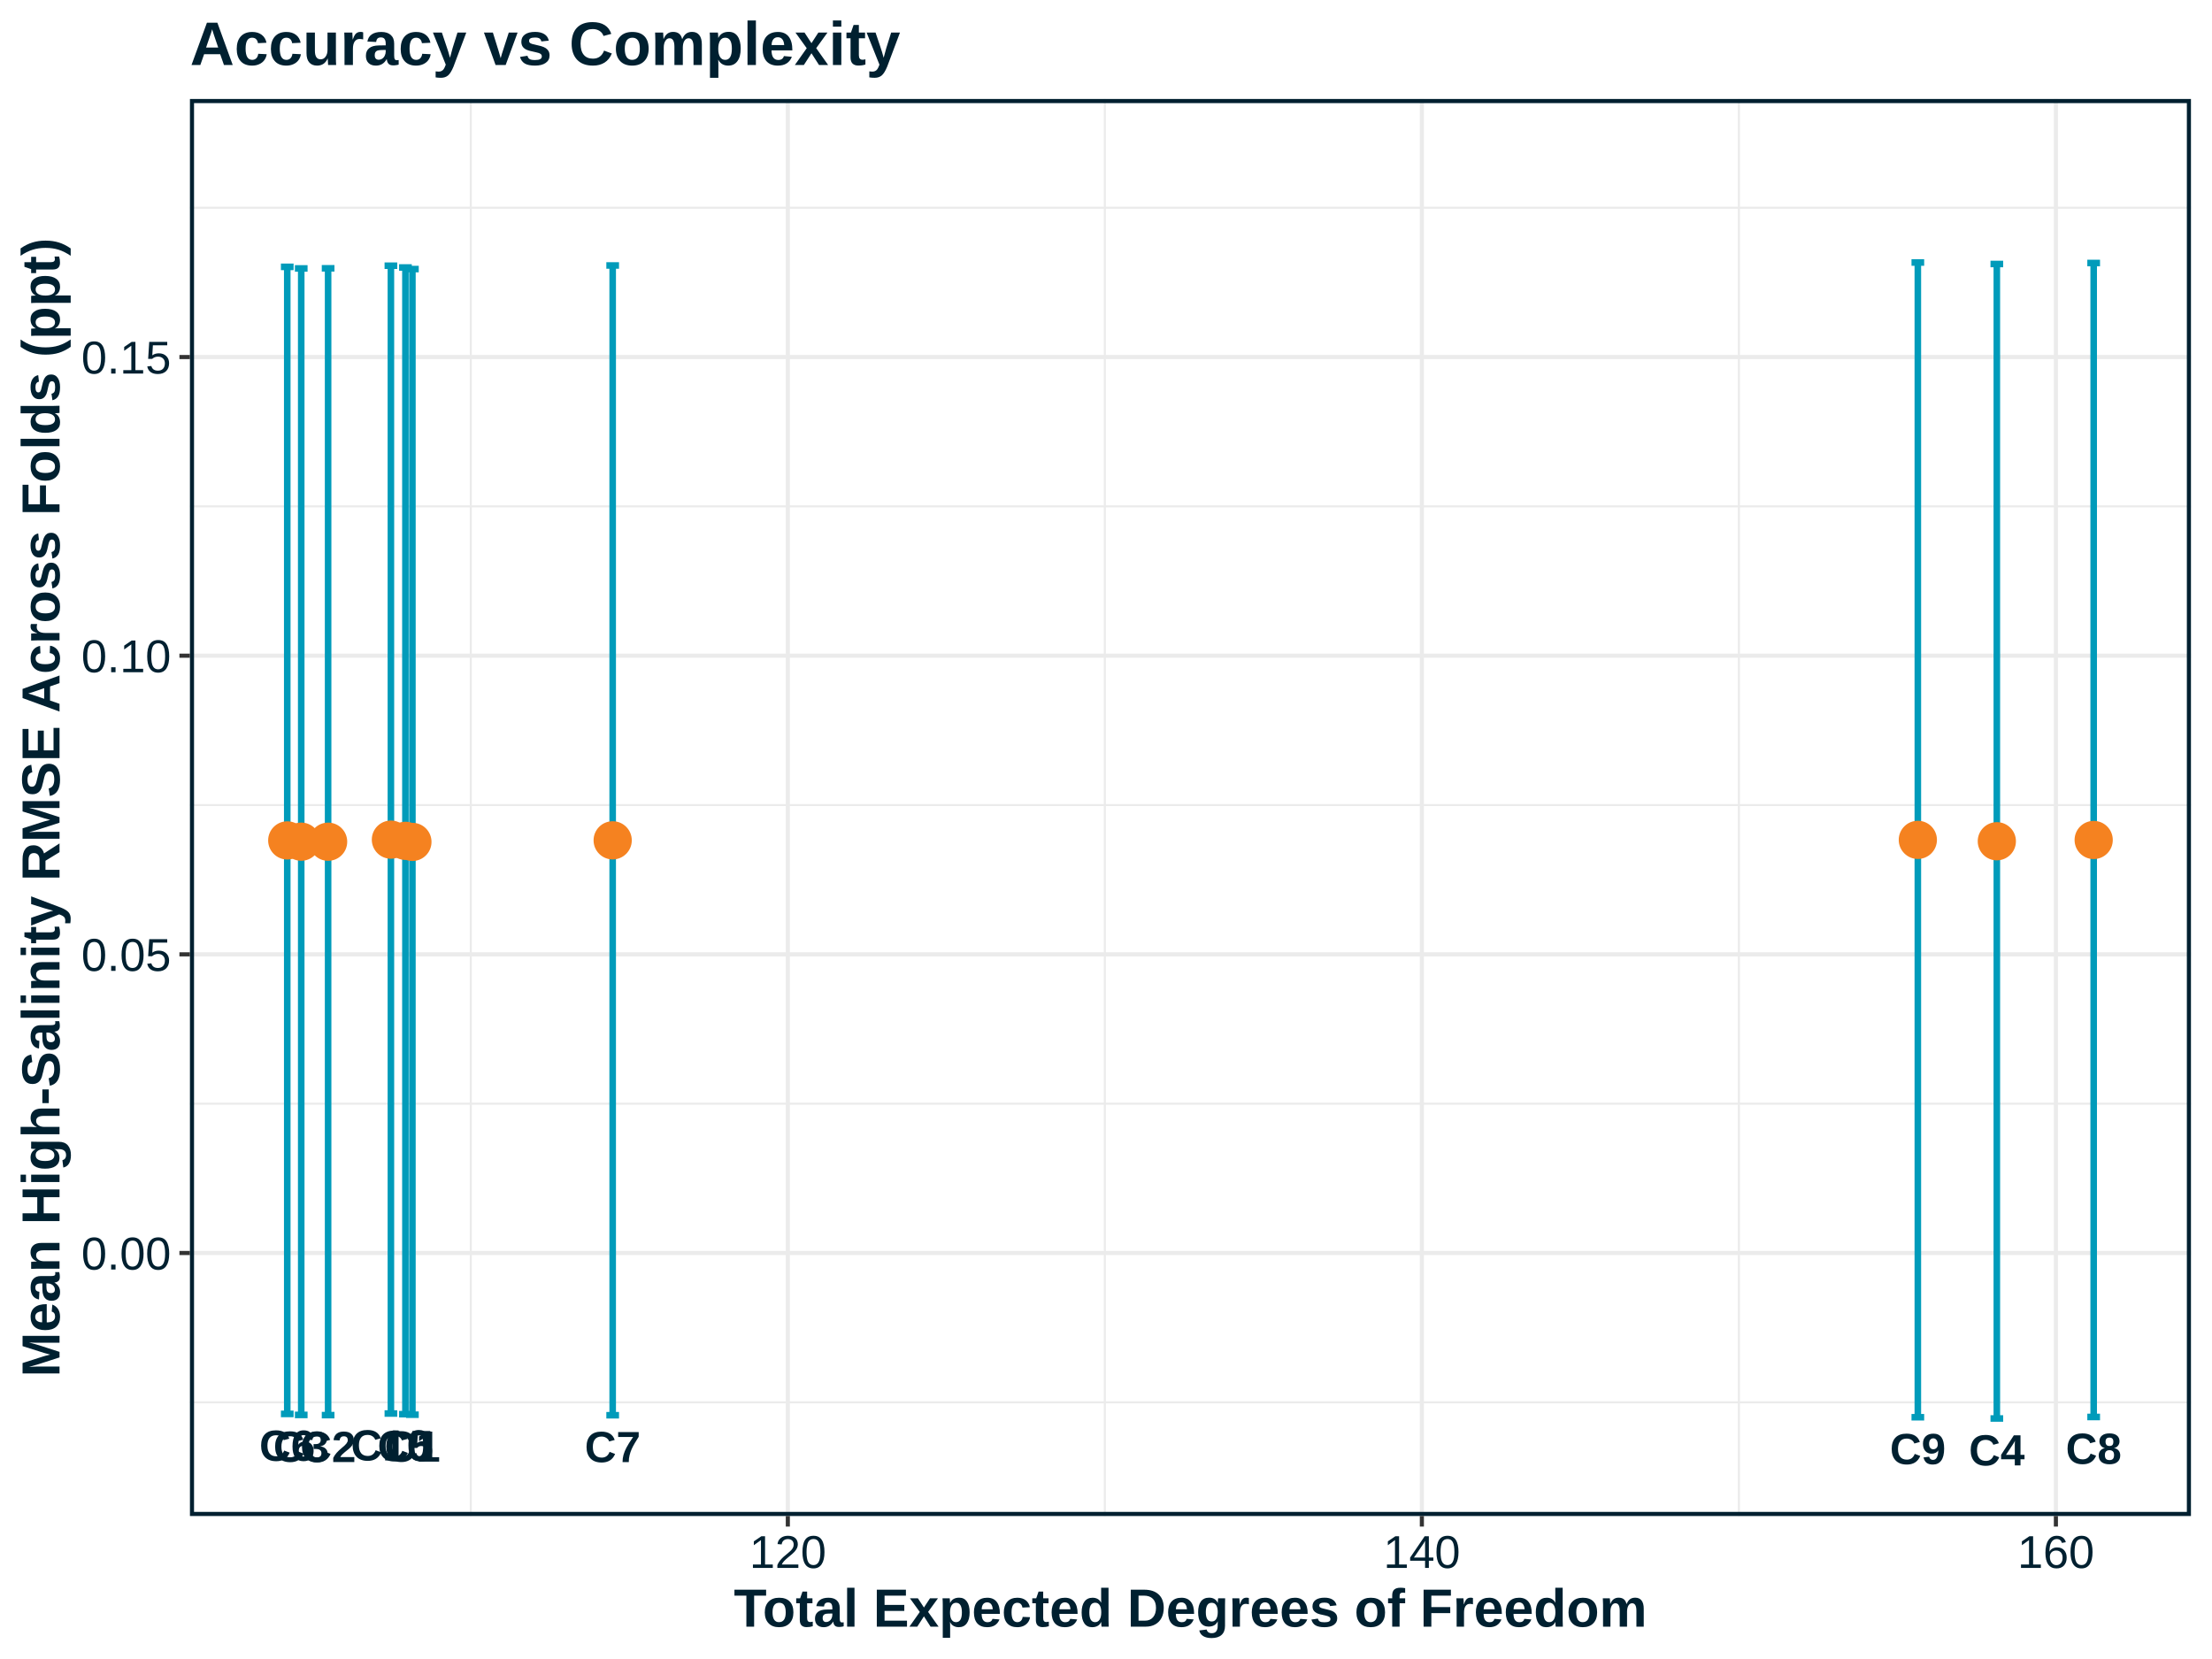
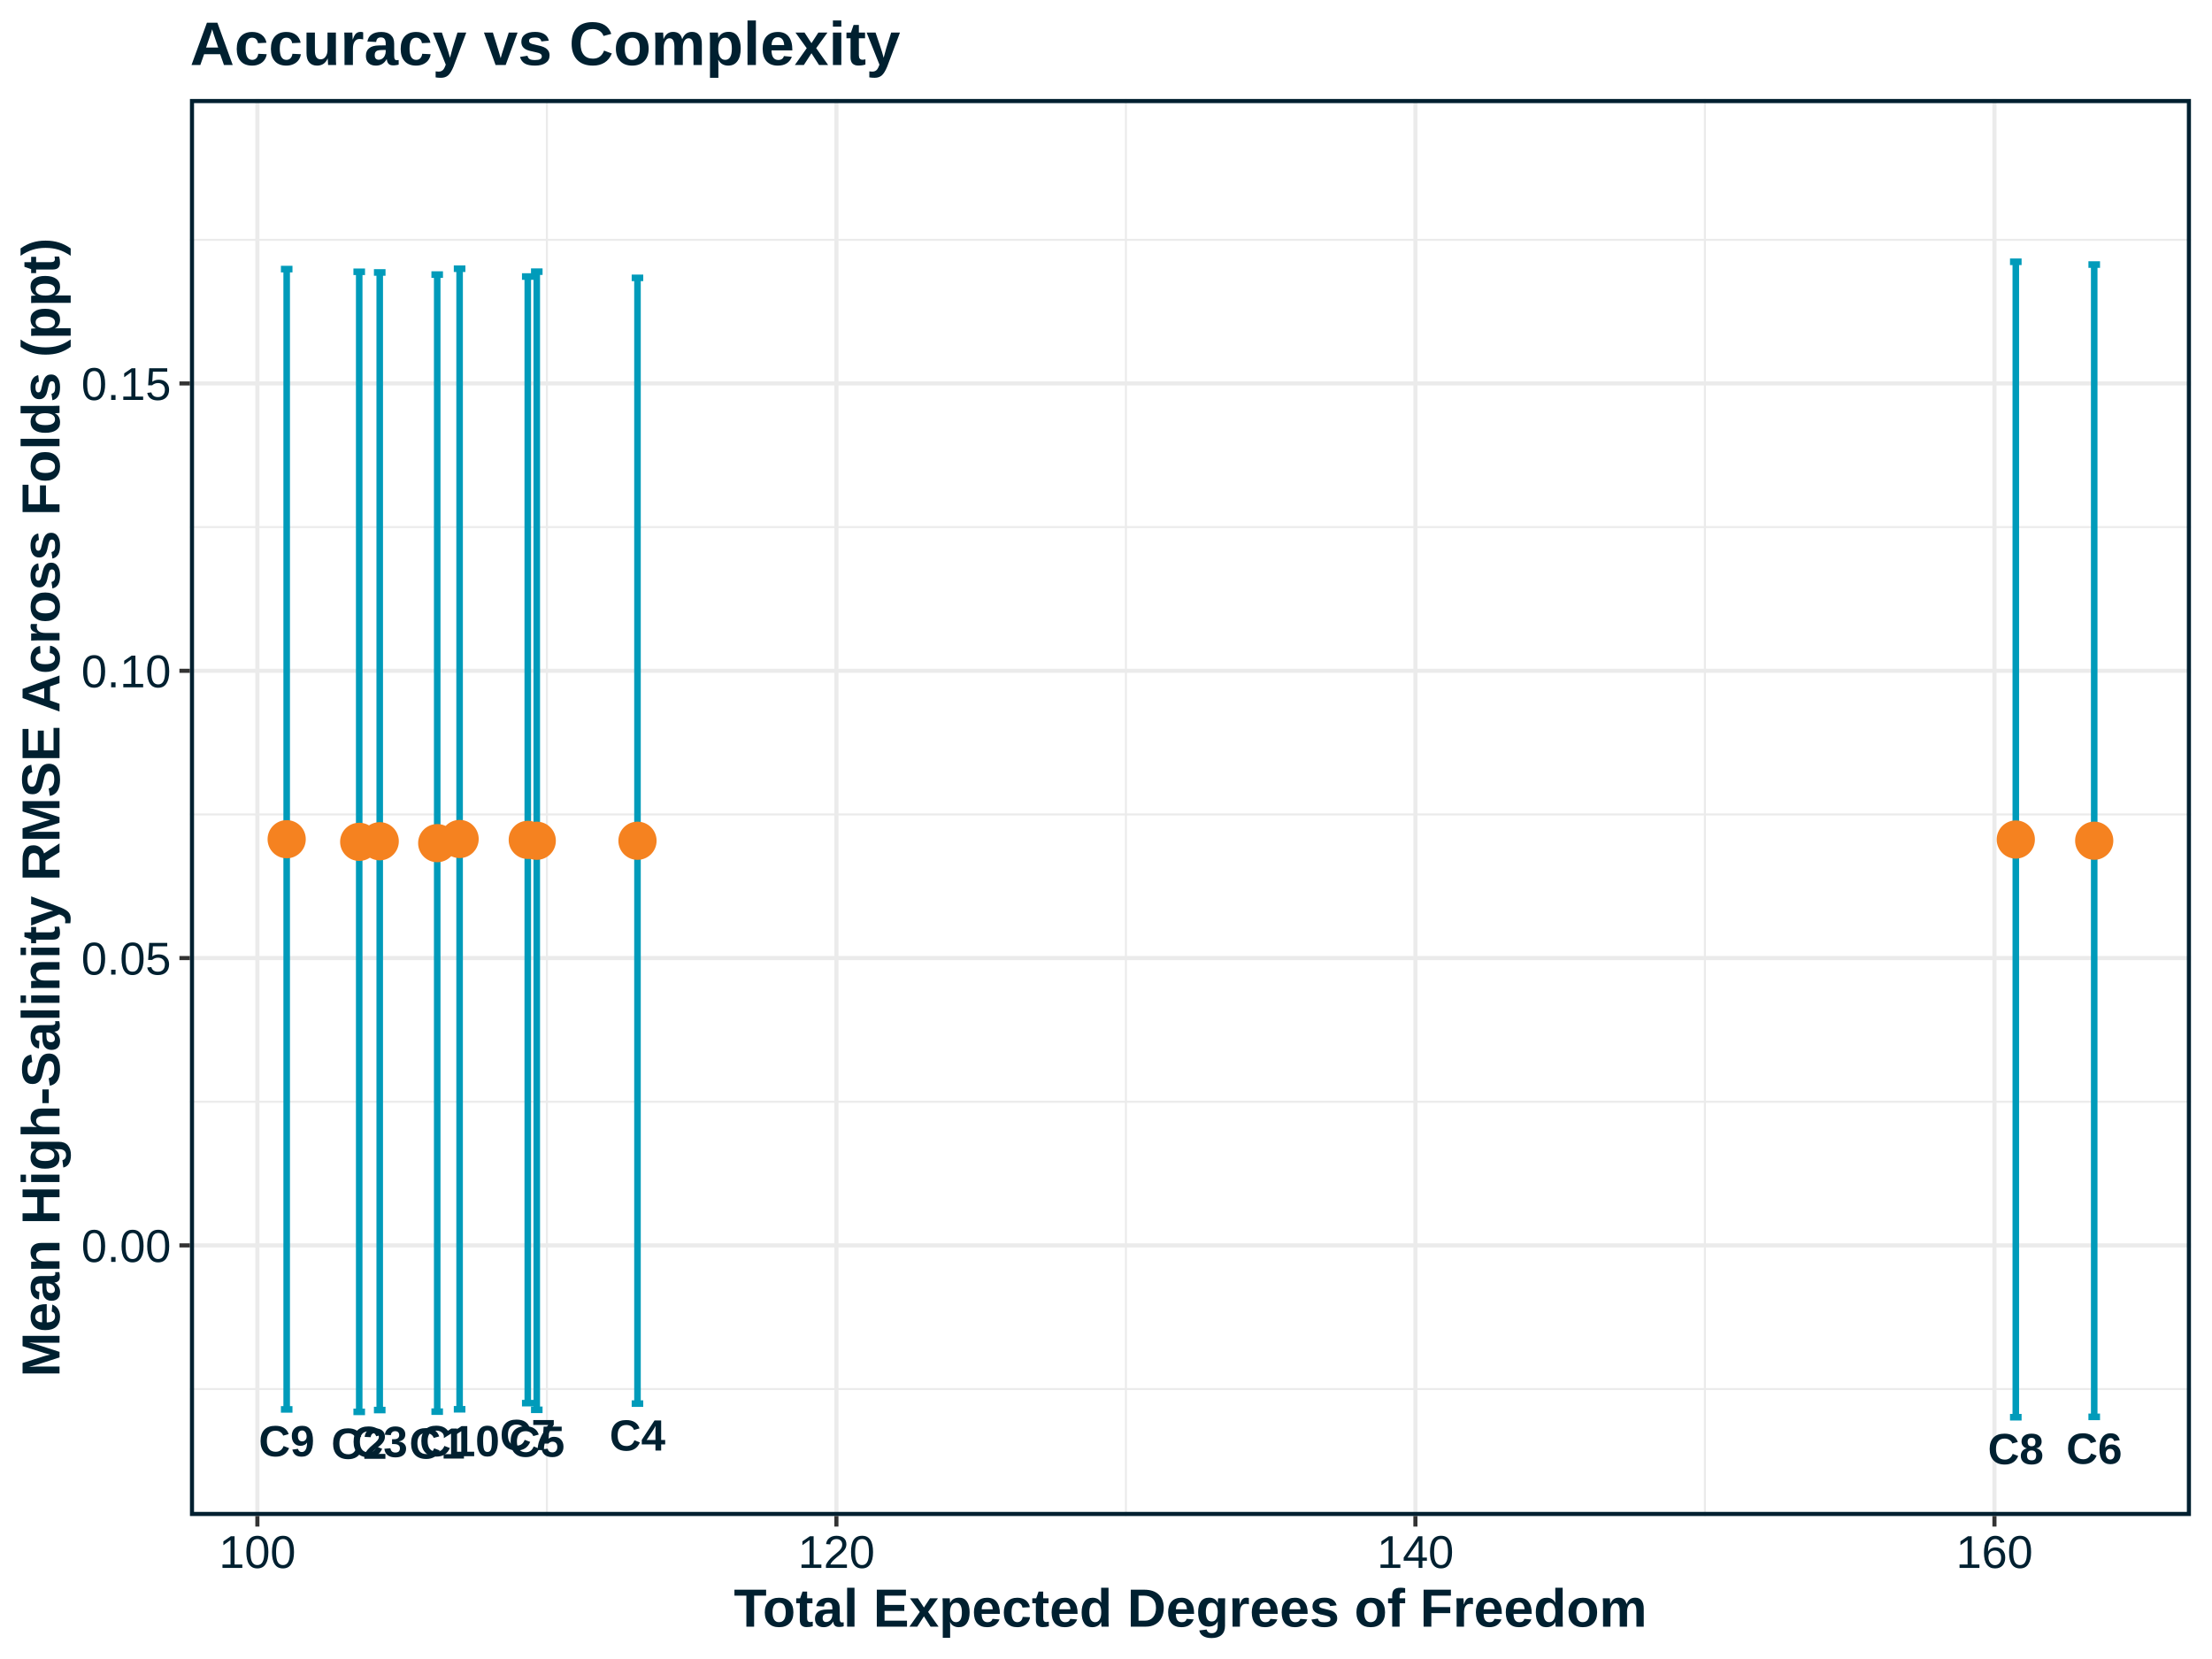
<svg xmlns="http://www.w3.org/2000/svg" width="576.00pt" height="432.00pt" viewBox="0 0 576.00 432.00">
  <g class="svglite">
    <defs>
      <style type="text/css">
    .svglite line, .svglite polyline, .svglite polygon, .svglite path, .svglite rect, .svglite circle {
      fill: none;
      stroke: #000000;
      stroke-linecap: round;
      stroke-linejoin: round;
      stroke-miterlimit: 10.00;
    }
    .svglite text {
      white-space: pre;
    }
    .svglite g.glyphgroup path {
      fill: inherit;
      stroke: none;
    }
  </style>
    </defs>
    <rect width="100%" height="100%" style="stroke: none; fill: #FFFFFF;" />
    <defs>
      <clipPath id="cpMC4wMHw1NzYuMDB8MC4wMHw0MzIuMDA=">
        <rect x="0.00" y="0.00" width="576.00" height="432.00" />
      </clipPath>
    </defs>
    <g clip-path="url(#cpMC4wMHw1NzYuMDB8MC4wMHw0MzIuMDA=)">
      <rect x="0.00" y="0.00" width="576.00" height="432.00" style="stroke-width: 1.07; stroke: #FFFFFF; fill: #FFFFFF;" />
    </g>
    <defs>
      <clipPath id="cpNDkuNDZ8NTcwLjUyfDI1Ljc4fDM5NC43Nw==">
        <rect x="49.46" y="25.78" width="521.06" height="368.98" />
      </clipPath>
    </defs>
    <g clip-path="url(#cpNDkuNDZ8NTcwLjUyfDI1Ljc4fDM5NC43Nw==)">
      <rect x="49.46" y="25.78" width="521.06" height="368.98" style="stroke-width: 1.07; stroke: none; fill: #FFFFFF;" />
-       <polyline points="49.46,365.16 570.52,365.16 " style="stroke-width: 0.53; stroke: #EBEBEB; stroke-linecap: butt;" />
-       <polyline points="49.46,287.39 570.52,287.39 " style="stroke-width: 0.53; stroke: #EBEBEB; stroke-linecap: butt;" />
-       <polyline points="49.46,209.63 570.52,209.63 " style="stroke-width: 0.53; stroke: #EBEBEB; stroke-linecap: butt;" />
-       <polyline points="49.46,131.86 570.52,131.86 " style="stroke-width: 0.53; stroke: #EBEBEB; stroke-linecap: butt;" />
-       <polyline points="49.46,54.09 570.52,54.09 " style="stroke-width: 0.53; stroke: #EBEBEB; stroke-linecap: butt;" />
-       <polyline points="122.60,394.77 122.60,25.78 " style="stroke-width: 0.53; stroke: #EBEBEB; stroke-linecap: butt;" />
-       <polyline points="287.70,394.77 287.70,25.78 " style="stroke-width: 0.53; stroke: #EBEBEB; stroke-linecap: butt;" />
-       <polyline points="452.80,394.77 452.80,25.78 " style="stroke-width: 0.53; stroke: #EBEBEB; stroke-linecap: butt;" />
-       <polyline points="49.46,326.28 570.52,326.28 " style="stroke-width: 1.07; stroke: #EBEBEB; stroke-linecap: butt;" />
-       <polyline points="49.46,248.51 570.52,248.51 " style="stroke-width: 1.07; stroke: #EBEBEB; stroke-linecap: butt;" />
-       <polyline points="49.46,170.74 570.52,170.74 " style="stroke-width: 1.07; stroke: #EBEBEB; stroke-linecap: butt;" />
-       <polyline points="49.46,92.97 570.52,92.97 " style="stroke-width: 1.07; stroke: #EBEBEB; stroke-linecap: butt;" />
-       <polyline points="205.15,394.77 205.15,25.78 " style="stroke-width: 1.07; stroke: #EBEBEB; stroke-linecap: butt;" />
-       <polyline points="370.25,394.77 370.25,25.78 " style="stroke-width: 1.07; stroke: #EBEBEB; stroke-linecap: butt;" />
-       <polyline points="535.35,394.77 535.35,25.78 " style="stroke-width: 1.07; stroke: #EBEBEB; stroke-linecap: butt;" />
-       <polyline points="105.74,70.06 109.04,70.06 " style="stroke-width: 1.71; stroke: #009BBA; stroke-linecap: butt;" />
-       <polyline points="107.39,70.06 107.39,368.39 " style="stroke-width: 1.71; stroke: #009BBA; stroke-linecap: butt;" />
-       <polyline points="105.74,368.39 109.04,368.39 " style="stroke-width: 1.71; stroke: #009BBA; stroke-linecap: butt;" />
-       <polyline points="83.79,69.86 87.09,69.86 " style="stroke-width: 1.71; stroke: #009BBA; stroke-linecap: butt;" />
-       <polyline points="85.44,69.86 85.44,368.49 " style="stroke-width: 1.71; stroke: #009BBA; stroke-linecap: butt;" />
-       <polyline points="83.79,368.49 87.09,368.49 " style="stroke-width: 1.71; stroke: #009BBA; stroke-linecap: butt;" />
-       <polyline points="76.79,69.90 80.09,69.90 " style="stroke-width: 1.71; stroke: #009BBA; stroke-linecap: butt;" />
-       <polyline points="78.44,69.90 78.44,368.44 " style="stroke-width: 1.71; stroke: #009BBA; stroke-linecap: butt;" />
-       <polyline points="76.79,368.44 80.09,368.44 " style="stroke-width: 1.71; stroke: #009BBA; stroke-linecap: butt;" />
-       <polyline points="518.32,68.74 521.62,68.74 " style="stroke-width: 1.71; stroke: #009BBA; stroke-linecap: butt;" />
-       <polyline points="519.97,68.74 519.97,369.37 " style="stroke-width: 1.71; stroke: #009BBA; stroke-linecap: butt;" />
-       <polyline points="518.32,369.37 521.62,369.37 " style="stroke-width: 1.71; stroke: #009BBA; stroke-linecap: butt;" />
-       <polyline points="103.92,69.65 107.23,69.65 " style="stroke-width: 1.71; stroke: #009BBA; stroke-linecap: butt;" />
-       <polyline points="105.57,69.65 105.57,368.25 " style="stroke-width: 1.71; stroke: #009BBA; stroke-linecap: butt;" />
-       <polyline points="103.92,368.25 107.23,368.25 " style="stroke-width: 1.71; stroke: #009BBA; stroke-linecap: butt;" />
-       <polyline points="73.15,69.49 76.45,69.49 " style="stroke-width: 1.71; stroke: #009BBA; stroke-linecap: butt;" />
-       <polyline points="74.80,69.49 74.80,368.18 " style="stroke-width: 1.71; stroke: #009BBA; stroke-linecap: butt;" />
-       <polyline points="73.15,368.18 76.45,368.18 " style="stroke-width: 1.71; stroke: #009BBA; stroke-linecap: butt;" />
-       <polyline points="157.89,69.13 161.19,69.13 " style="stroke-width: 1.71; stroke: #009BBA; stroke-linecap: butt;" />
-       <polyline points="159.54,69.13 159.54,368.52 " style="stroke-width: 1.71; stroke: #009BBA; stroke-linecap: butt;" />
-       <polyline points="157.89,368.52 161.19,368.52 " style="stroke-width: 1.71; stroke: #009BBA; stroke-linecap: butt;" />
-       <polyline points="543.53,68.48 546.84,68.48 " style="stroke-width: 1.71; stroke: #009BBA; stroke-linecap: butt;" />
-       <polyline points="545.19,68.48 545.19,368.98 " style="stroke-width: 1.71; stroke: #009BBA; stroke-linecap: butt;" />
-       <polyline points="543.53,368.98 546.84,368.98 " style="stroke-width: 1.71; stroke: #009BBA; stroke-linecap: butt;" />
-       <polyline points="497.75,68.35 501.05,68.35 " style="stroke-width: 1.71; stroke: #009BBA; stroke-linecap: butt;" />
-       <polyline points="499.40,68.35 499.40,369.05 " style="stroke-width: 1.71; stroke: #009BBA; stroke-linecap: butt;" />
-       <polyline points="497.75,369.05 501.05,369.05 " style="stroke-width: 1.71; stroke: #009BBA; stroke-linecap: butt;" />
-       <polyline points="100.14,69.19 103.44,69.19 " style="stroke-width: 1.71; stroke: #009BBA; stroke-linecap: butt;" />
-       <polyline points="101.79,69.19 101.79,368.08 " style="stroke-width: 1.71; stroke: #009BBA; stroke-linecap: butt;" />
-       <polyline points="100.14,368.08 103.44,368.08 " style="stroke-width: 1.71; stroke: #009BBA; stroke-linecap: butt;" />
-       <circle cx="107.39" cy="219.23" r="4.62" style="stroke-width: 0.71; stroke: #F58220; fill: #F58220;" />
-       <circle cx="85.44" cy="219.18" r="4.62" style="stroke-width: 0.71; stroke: #F58220; fill: #F58220;" />
-       <circle cx="78.44" cy="219.17" r="4.62" style="stroke-width: 0.71; stroke: #F58220; fill: #F58220;" />
-       <circle cx="519.97" cy="219.06" r="4.62" style="stroke-width: 0.71; stroke: #F58220; fill: #F58220;" />
-       <circle cx="105.57" cy="218.95" r="4.62" style="stroke-width: 0.71; stroke: #F58220; fill: #F58220;" />
-       <circle cx="74.80" cy="218.84" r="4.62" style="stroke-width: 0.71; stroke: #F58220; fill: #F58220;" />
-       <circle cx="159.54" cy="218.82" r="4.62" style="stroke-width: 0.71; stroke: #F58220; fill: #F58220;" />
-       <circle cx="545.19" cy="218.73" r="4.62" style="stroke-width: 0.71; stroke: #F58220; fill: #F58220;" />
-       <circle cx="499.40" cy="218.70" r="4.62" style="stroke-width: 0.71; stroke: #F58220; fill: #F58220;" />
-       <circle cx="101.79" cy="218.64" r="4.62" style="stroke-width: 0.71; stroke: #F58220; fill: #F58220;" />
-       <text x="107.39" y="380.61" text-anchor="middle" style="font-size: 11.38px; font-weight: bold;fill: #002030; font-family: &quot;Arial&quot;;" textLength="14.55px" lengthAdjust="spacingAndGlyphs">C1</text>
-       <text x="85.44" y="380.71" text-anchor="middle" style="font-size: 11.38px; font-weight: bold;fill: #002030; font-family: &quot;Arial&quot;;" textLength="14.55px" lengthAdjust="spacingAndGlyphs">C2</text>
-       <text x="78.44" y="380.65" text-anchor="middle" style="font-size: 11.38px; font-weight: bold;fill: #002030; font-family: &quot;Arial&quot;;" textLength="14.55px" lengthAdjust="spacingAndGlyphs">C3</text>
-       <text x="519.97" y="381.59" text-anchor="middle" style="font-size: 11.38px; font-weight: bold;fill: #002030; font-family: &quot;Arial&quot;;" textLength="14.55px" lengthAdjust="spacingAndGlyphs">C4</text>
-       <text x="105.57" y="380.46" text-anchor="middle" style="font-size: 11.38px; font-weight: bold;fill: #002030; font-family: &quot;Arial&quot;;" textLength="14.55px" lengthAdjust="spacingAndGlyphs">C5</text>
-       <text x="74.80" y="380.39" text-anchor="middle" style="font-size: 11.38px; font-weight: bold;fill: #002030; font-family: &quot;Arial&quot;;" textLength="14.55px" lengthAdjust="spacingAndGlyphs">C6</text>
-       <text x="159.54" y="380.73" text-anchor="middle" style="font-size: 11.38px; font-weight: bold;fill: #002030; font-family: &quot;Arial&quot;;" textLength="14.55px" lengthAdjust="spacingAndGlyphs">C7</text>
-       <text x="545.19" y="381.19" text-anchor="middle" style="font-size: 11.38px; font-weight: bold;fill: #002030; font-family: &quot;Arial&quot;;" textLength="14.55px" lengthAdjust="spacingAndGlyphs">C8</text>
-       <text x="499.40" y="381.26" text-anchor="middle" style="font-size: 11.38px; font-weight: bold;fill: #002030; font-family: &quot;Arial&quot;;" textLength="14.55px" lengthAdjust="spacingAndGlyphs">C9</text>
-       <text x="101.79" y="380.30" text-anchor="middle" style="font-size: 11.38px; font-weight: bold;fill: #002030; font-family: &quot;Arial&quot;;" textLength="20.88px" lengthAdjust="spacingAndGlyphs">C10</text>
+       <polyline points="49.46,361.70 570.52,361.70 " style="stroke-width: 0.53; stroke: #EBEBEB; stroke-linecap: butt;" />
+       <polyline points="49.46,286.89 570.52,286.89 " style="stroke-width: 0.53; stroke: #EBEBEB; stroke-linecap: butt;" />
+       <polyline points="49.46,212.08 570.52,212.08 " style="stroke-width: 0.53; stroke: #EBEBEB; stroke-linecap: butt;" />
+       <polyline points="49.46,137.26 570.52,137.26 " style="stroke-width: 0.53; stroke: #EBEBEB; stroke-linecap: butt;" />
+       <polyline points="49.46,62.45 570.52,62.45 " style="stroke-width: 0.53; stroke: #EBEBEB; stroke-linecap: butt;" />
+       <polyline points="142.41,394.77 142.41,25.78 " style="stroke-width: 0.53; stroke: #EBEBEB; stroke-linecap: butt;" />
+       <polyline points="293.19,394.77 293.19,25.78 " style="stroke-width: 0.53; stroke: #EBEBEB; stroke-linecap: butt;" />
+       <polyline points="443.96,394.77 443.96,25.78 " style="stroke-width: 0.53; stroke: #EBEBEB; stroke-linecap: butt;" />
+       <polyline points="49.46,324.30 570.52,324.30 " style="stroke-width: 1.07; stroke: #EBEBEB; stroke-linecap: butt;" />
+       <polyline points="49.46,249.48 570.52,249.48 " style="stroke-width: 1.07; stroke: #EBEBEB; stroke-linecap: butt;" />
+       <polyline points="49.46,174.67 570.52,174.67 " style="stroke-width: 1.07; stroke: #EBEBEB; stroke-linecap: butt;" />
+       <polyline points="49.46,99.85 570.52,99.85 " style="stroke-width: 1.07; stroke: #EBEBEB; stroke-linecap: butt;" />
+       <polyline points="67.02,394.77 67.02,25.78 " style="stroke-width: 1.07; stroke: #EBEBEB; stroke-linecap: butt;" />
+       <polyline points="217.80,394.77 217.80,25.78 " style="stroke-width: 1.07; stroke: #EBEBEB; stroke-linecap: butt;" />
+       <polyline points="368.57,394.77 368.57,25.78 " style="stroke-width: 1.07; stroke: #EBEBEB; stroke-linecap: butt;" />
+       <polyline points="519.35,394.77 519.35,25.78 " style="stroke-width: 1.07; stroke: #EBEBEB; stroke-linecap: butt;" />
+       <polyline points="112.34,71.50 115.35,71.50 " style="stroke-width: 1.71; stroke: #009BBA; stroke-linecap: butt;" />
+       <polyline points="113.85,71.50 113.85,367.59 " style="stroke-width: 1.71; stroke: #009BBA; stroke-linecap: butt;" />
+       <polyline points="112.34,367.59 115.35,367.59 " style="stroke-width: 1.71; stroke: #009BBA; stroke-linecap: butt;" />
+       <polyline points="92.03,70.77 95.05,70.77 " style="stroke-width: 1.71; stroke: #009BBA; stroke-linecap: butt;" />
+       <polyline points="93.54,70.77 93.54,367.65 " style="stroke-width: 1.71; stroke: #009BBA; stroke-linecap: butt;" />
+       <polyline points="92.03,367.65 95.05,367.65 " style="stroke-width: 1.71; stroke: #009BBA; stroke-linecap: butt;" />
+       <polyline points="97.37,70.95 100.39,70.95 " style="stroke-width: 1.71; stroke: #009BBA; stroke-linecap: butt;" />
+       <polyline points="98.88,70.95 98.88,367.17 " style="stroke-width: 1.71; stroke: #009BBA; stroke-linecap: butt;" />
+       <polyline points="97.37,367.17 100.39,367.17 " style="stroke-width: 1.71; stroke: #009BBA; stroke-linecap: butt;" />
+       <polyline points="164.49,72.35 167.50,72.35 " style="stroke-width: 1.71; stroke: #009BBA; stroke-linecap: butt;" />
+       <polyline points="166.00,72.35 166.00,365.50 " style="stroke-width: 1.71; stroke: #009BBA; stroke-linecap: butt;" />
+       <polyline points="164.49,365.50 167.50,365.50 " style="stroke-width: 1.71; stroke: #009BBA; stroke-linecap: butt;" />
+       <polyline points="138.27,70.74 141.28,70.74 " style="stroke-width: 1.71; stroke: #009BBA; stroke-linecap: butt;" />
+       <polyline points="139.77,70.74 139.77,367.11 " style="stroke-width: 1.71; stroke: #009BBA; stroke-linecap: butt;" />
+       <polyline points="138.27,367.11 141.28,367.11 " style="stroke-width: 1.71; stroke: #009BBA; stroke-linecap: butt;" />
+       <polyline points="543.82,68.89 546.84,68.89 " style="stroke-width: 1.71; stroke: #009BBA; stroke-linecap: butt;" />
+       <polyline points="545.33,68.89 545.33,368.95 " style="stroke-width: 1.71; stroke: #009BBA; stroke-linecap: butt;" />
+       <polyline points="543.82,368.95 546.84,368.95 " style="stroke-width: 1.71; stroke: #009BBA; stroke-linecap: butt;" />
+       <polyline points="135.92,72.01 138.94,72.01 " style="stroke-width: 1.71; stroke: #009BBA; stroke-linecap: butt;" />
+       <polyline points="137.43,72.01 137.43,365.38 " style="stroke-width: 1.71; stroke: #009BBA; stroke-linecap: butt;" />
+       <polyline points="135.92,365.38 138.94,365.38 " style="stroke-width: 1.71; stroke: #009BBA; stroke-linecap: butt;" />
+       <polyline points="523.40,68.17 526.42,68.17 " style="stroke-width: 1.71; stroke: #009BBA; stroke-linecap: butt;" />
+       <polyline points="524.91,68.17 524.91,369.04 " style="stroke-width: 1.71; stroke: #009BBA; stroke-linecap: butt;" />
+       <polyline points="523.40,369.04 526.42,369.04 " style="stroke-width: 1.71; stroke: #009BBA; stroke-linecap: butt;" />
+       <polyline points="73.15,70.07 76.16,70.07 " style="stroke-width: 1.71; stroke: #009BBA; stroke-linecap: butt;" />
+       <polyline points="74.65,70.07 74.65,367.00 " style="stroke-width: 1.71; stroke: #009BBA; stroke-linecap: butt;" />
+       <polyline points="73.15,367.00 76.16,367.00 " style="stroke-width: 1.71; stroke: #009BBA; stroke-linecap: butt;" />
+       <polyline points="118.17,69.97 121.19,69.97 " style="stroke-width: 1.71; stroke: #009BBA; stroke-linecap: butt;" />
+       <polyline points="119.68,69.97 119.68,366.97 " style="stroke-width: 1.71; stroke: #009BBA; stroke-linecap: butt;" />
+       <polyline points="118.17,366.97 121.19,366.97 " style="stroke-width: 1.71; stroke: #009BBA; stroke-linecap: butt;" />
+       <circle cx="113.85" cy="219.55" r="4.62" style="stroke-width: 0.71; stroke: #F58220; fill: #F58220;" />
+       <circle cx="93.54" cy="219.21" r="4.62" style="stroke-width: 0.71; stroke: #F58220; fill: #F58220;" />
+       <circle cx="98.88" cy="219.06" r="4.62" style="stroke-width: 0.71; stroke: #F58220; fill: #F58220;" />
+       <circle cx="166.00" cy="218.93" r="4.62" style="stroke-width: 0.71; stroke: #F58220; fill: #F58220;" />
+       <circle cx="139.77" cy="218.93" r="4.62" style="stroke-width: 0.71; stroke: #F58220; fill: #F58220;" />
+       <circle cx="545.33" cy="218.92" r="4.62" style="stroke-width: 0.71; stroke: #F58220; fill: #F58220;" />
+       <circle cx="137.43" cy="218.70" r="4.62" style="stroke-width: 0.71; stroke: #F58220; fill: #F58220;" />
+       <circle cx="524.91" cy="218.61" r="4.62" style="stroke-width: 0.71; stroke: #F58220; fill: #F58220;" />
+       <circle cx="74.65" cy="218.53" r="4.62" style="stroke-width: 0.71; stroke: #F58220; fill: #F58220;" />
+       <circle cx="119.68" cy="218.47" r="4.62" style="stroke-width: 0.71; stroke: #F58220; fill: #F58220;" />
+       <text x="113.85" y="379.81" text-anchor="middle" style="font-size: 11.38px; font-weight: bold;fill: #002030; font-family: &quot;Arial&quot;;" textLength="14.55px" lengthAdjust="spacingAndGlyphs">C1</text>
+       <text x="93.54" y="379.87" text-anchor="middle" style="font-size: 11.38px; font-weight: bold;fill: #002030; font-family: &quot;Arial&quot;;" textLength="14.55px" lengthAdjust="spacingAndGlyphs">C2</text>
+       <text x="98.88" y="379.38" text-anchor="middle" style="font-size: 11.38px; font-weight: bold;fill: #002030; font-family: &quot;Arial&quot;;" textLength="14.55px" lengthAdjust="spacingAndGlyphs">C3</text>
+       <text x="166.00" y="377.72" text-anchor="middle" style="font-size: 11.38px; font-weight: bold;fill: #002030; font-family: &quot;Arial&quot;;" textLength="14.55px" lengthAdjust="spacingAndGlyphs">C4</text>
+       <text x="139.77" y="379.33" text-anchor="middle" style="font-size: 11.38px; font-weight: bold;fill: #002030; font-family: &quot;Arial&quot;;" textLength="14.55px" lengthAdjust="spacingAndGlyphs">C5</text>
+       <text x="545.33" y="381.16" text-anchor="middle" style="font-size: 11.38px; font-weight: bold;fill: #002030; font-family: &quot;Arial&quot;;" textLength="14.55px" lengthAdjust="spacingAndGlyphs">C6</text>
+       <text x="137.43" y="377.60" text-anchor="middle" style="font-size: 11.38px; font-weight: bold;fill: #002030; font-family: &quot;Arial&quot;;" textLength="14.55px" lengthAdjust="spacingAndGlyphs">C7</text>
+       <text x="524.91" y="381.26" text-anchor="middle" style="font-size: 11.38px; font-weight: bold;fill: #002030; font-family: &quot;Arial&quot;;" textLength="14.55px" lengthAdjust="spacingAndGlyphs">C8</text>
+       <text x="74.65" y="379.21" text-anchor="middle" style="font-size: 11.38px; font-weight: bold;fill: #002030; font-family: &quot;Arial&quot;;" textLength="14.55px" lengthAdjust="spacingAndGlyphs">C9</text>
+       <text x="119.68" y="379.19" text-anchor="middle" style="font-size: 11.38px; font-weight: bold;fill: #002030; font-family: &quot;Arial&quot;;" textLength="20.88px" lengthAdjust="spacingAndGlyphs">C10</text>
      <rect x="49.46" y="25.78" width="521.06" height="368.98" style="stroke-width: 2.13; stroke: #002030;" />
    </g>
    <g clip-path="url(#cpMC4wMHw1NzYuMDB8MC4wMHw0MzIuMDA=)">
-       <text x="44.53" y="330.58" text-anchor="end" style="font-size: 12.00px;fill: #002030; font-family: &quot;Arial&quot;;" textLength="23.34px" lengthAdjust="spacingAndGlyphs">0.00</text>
-       <text x="44.53" y="252.81" text-anchor="end" style="font-size: 12.00px;fill: #002030; font-family: &quot;Arial&quot;;" textLength="23.34px" lengthAdjust="spacingAndGlyphs">0.05</text>
-       <text x="44.53" y="175.04" text-anchor="end" style="font-size: 12.00px;fill: #002030; font-family: &quot;Arial&quot;;" textLength="23.34px" lengthAdjust="spacingAndGlyphs">0.10</text>
-       <text x="44.53" y="97.27" text-anchor="end" style="font-size: 12.00px;fill: #002030; font-family: &quot;Arial&quot;;" textLength="23.34px" lengthAdjust="spacingAndGlyphs">0.15</text>
-       <polyline points="46.72,326.28 49.46,326.28 " style="stroke-width: 1.07; stroke: #333333; stroke-linecap: butt;" />
-       <polyline points="46.72,248.51 49.46,248.51 " style="stroke-width: 1.07; stroke: #333333; stroke-linecap: butt;" />
-       <polyline points="46.72,170.74 49.46,170.74 " style="stroke-width: 1.07; stroke: #333333; stroke-linecap: butt;" />
-       <polyline points="46.72,92.97 49.46,92.97 " style="stroke-width: 1.07; stroke: #333333; stroke-linecap: butt;" />
-       <polyline points="205.15,397.51 205.15,394.77 " style="stroke-width: 1.07; stroke: #333333; stroke-linecap: butt;" />
-       <polyline points="370.25,397.51 370.25,394.77 " style="stroke-width: 1.07; stroke: #333333; stroke-linecap: butt;" />
-       <polyline points="535.35,397.51 535.35,394.77 " style="stroke-width: 1.07; stroke: #333333; stroke-linecap: butt;" />
-       <text x="205.15" y="408.29" text-anchor="middle" style="font-size: 12.00px;fill: #002030; font-family: &quot;Arial&quot;;" textLength="20.02px" lengthAdjust="spacingAndGlyphs">120</text>
-       <text x="370.25" y="408.29" text-anchor="middle" style="font-size: 12.00px;fill: #002030; font-family: &quot;Arial&quot;;" textLength="20.02px" lengthAdjust="spacingAndGlyphs">140</text>
-       <text x="535.35" y="408.29" text-anchor="middle" style="font-size: 12.00px;fill: #002030; font-family: &quot;Arial&quot;;" textLength="20.02px" lengthAdjust="spacingAndGlyphs">160</text>
+       <text x="44.53" y="328.60" text-anchor="end" style="font-size: 12.00px;fill: #002030; font-family: &quot;Arial&quot;;" textLength="23.34px" lengthAdjust="spacingAndGlyphs">0.00</text>
+       <text x="44.53" y="253.78" text-anchor="end" style="font-size: 12.00px;fill: #002030; font-family: &quot;Arial&quot;;" textLength="23.34px" lengthAdjust="spacingAndGlyphs">0.05</text>
+       <text x="44.53" y="178.97" text-anchor="end" style="font-size: 12.00px;fill: #002030; font-family: &quot;Arial&quot;;" textLength="23.34px" lengthAdjust="spacingAndGlyphs">0.10</text>
+       <text x="44.53" y="104.15" text-anchor="end" style="font-size: 12.00px;fill: #002030; font-family: &quot;Arial&quot;;" textLength="23.34px" lengthAdjust="spacingAndGlyphs">0.15</text>
+       <polyline points="46.72,324.30 49.46,324.30 " style="stroke-width: 1.07; stroke: #333333; stroke-linecap: butt;" />
+       <polyline points="46.72,249.48 49.46,249.48 " style="stroke-width: 1.07; stroke: #333333; stroke-linecap: butt;" />
+       <polyline points="46.72,174.67 49.46,174.67 " style="stroke-width: 1.07; stroke: #333333; stroke-linecap: butt;" />
+       <polyline points="46.72,99.85 49.46,99.85 " style="stroke-width: 1.07; stroke: #333333; stroke-linecap: butt;" />
+       <polyline points="67.02,397.51 67.02,394.77 " style="stroke-width: 1.07; stroke: #333333; stroke-linecap: butt;" />
+       <polyline points="217.80,397.51 217.80,394.77 " style="stroke-width: 1.07; stroke: #333333; stroke-linecap: butt;" />
+       <polyline points="368.57,397.51 368.57,394.77 " style="stroke-width: 1.07; stroke: #333333; stroke-linecap: butt;" />
+       <polyline points="519.35,397.51 519.35,394.77 " style="stroke-width: 1.07; stroke: #333333; stroke-linecap: butt;" />
+       <text x="67.02" y="408.29" text-anchor="middle" style="font-size: 12.00px;fill: #002030; font-family: &quot;Arial&quot;;" textLength="20.02px" lengthAdjust="spacingAndGlyphs">100</text>
+       <text x="217.80" y="408.29" text-anchor="middle" style="font-size: 12.00px;fill: #002030; font-family: &quot;Arial&quot;;" textLength="20.02px" lengthAdjust="spacingAndGlyphs">120</text>
+       <text x="368.57" y="408.29" text-anchor="middle" style="font-size: 12.00px;fill: #002030; font-family: &quot;Arial&quot;;" textLength="20.02px" lengthAdjust="spacingAndGlyphs">140</text>
+       <text x="519.35" y="408.29" text-anchor="middle" style="font-size: 12.00px;fill: #002030; font-family: &quot;Arial&quot;;" textLength="20.02px" lengthAdjust="spacingAndGlyphs">160</text>
      <text x="309.99" y="423.58" text-anchor="middle" style="font-size: 14.00px; font-weight: bold;fill: #002030; font-family: &quot;Arial&quot;;" textLength="237.72px" lengthAdjust="spacingAndGlyphs">Total Expected Degrees of Freedom</text>
      <text transform="translate(15.50,210.27) rotate(-90)" text-anchor="middle" style="font-size: 14.00px; font-weight: bold;fill: #002030; font-family: &quot;Arial&quot;;" textLength="296.52px" lengthAdjust="spacingAndGlyphs">Mean High-Salinity RMSE Across Folds (ppt)</text>
      <text x="49.46" y="16.93" style="font-size: 16.00px; font-weight: bold;fill: #002030; font-family: &quot;Arial&quot;;" textLength="185.14px" lengthAdjust="spacingAndGlyphs">Accuracy vs Complexity</text>
    </g>
  </g>
</svg>
